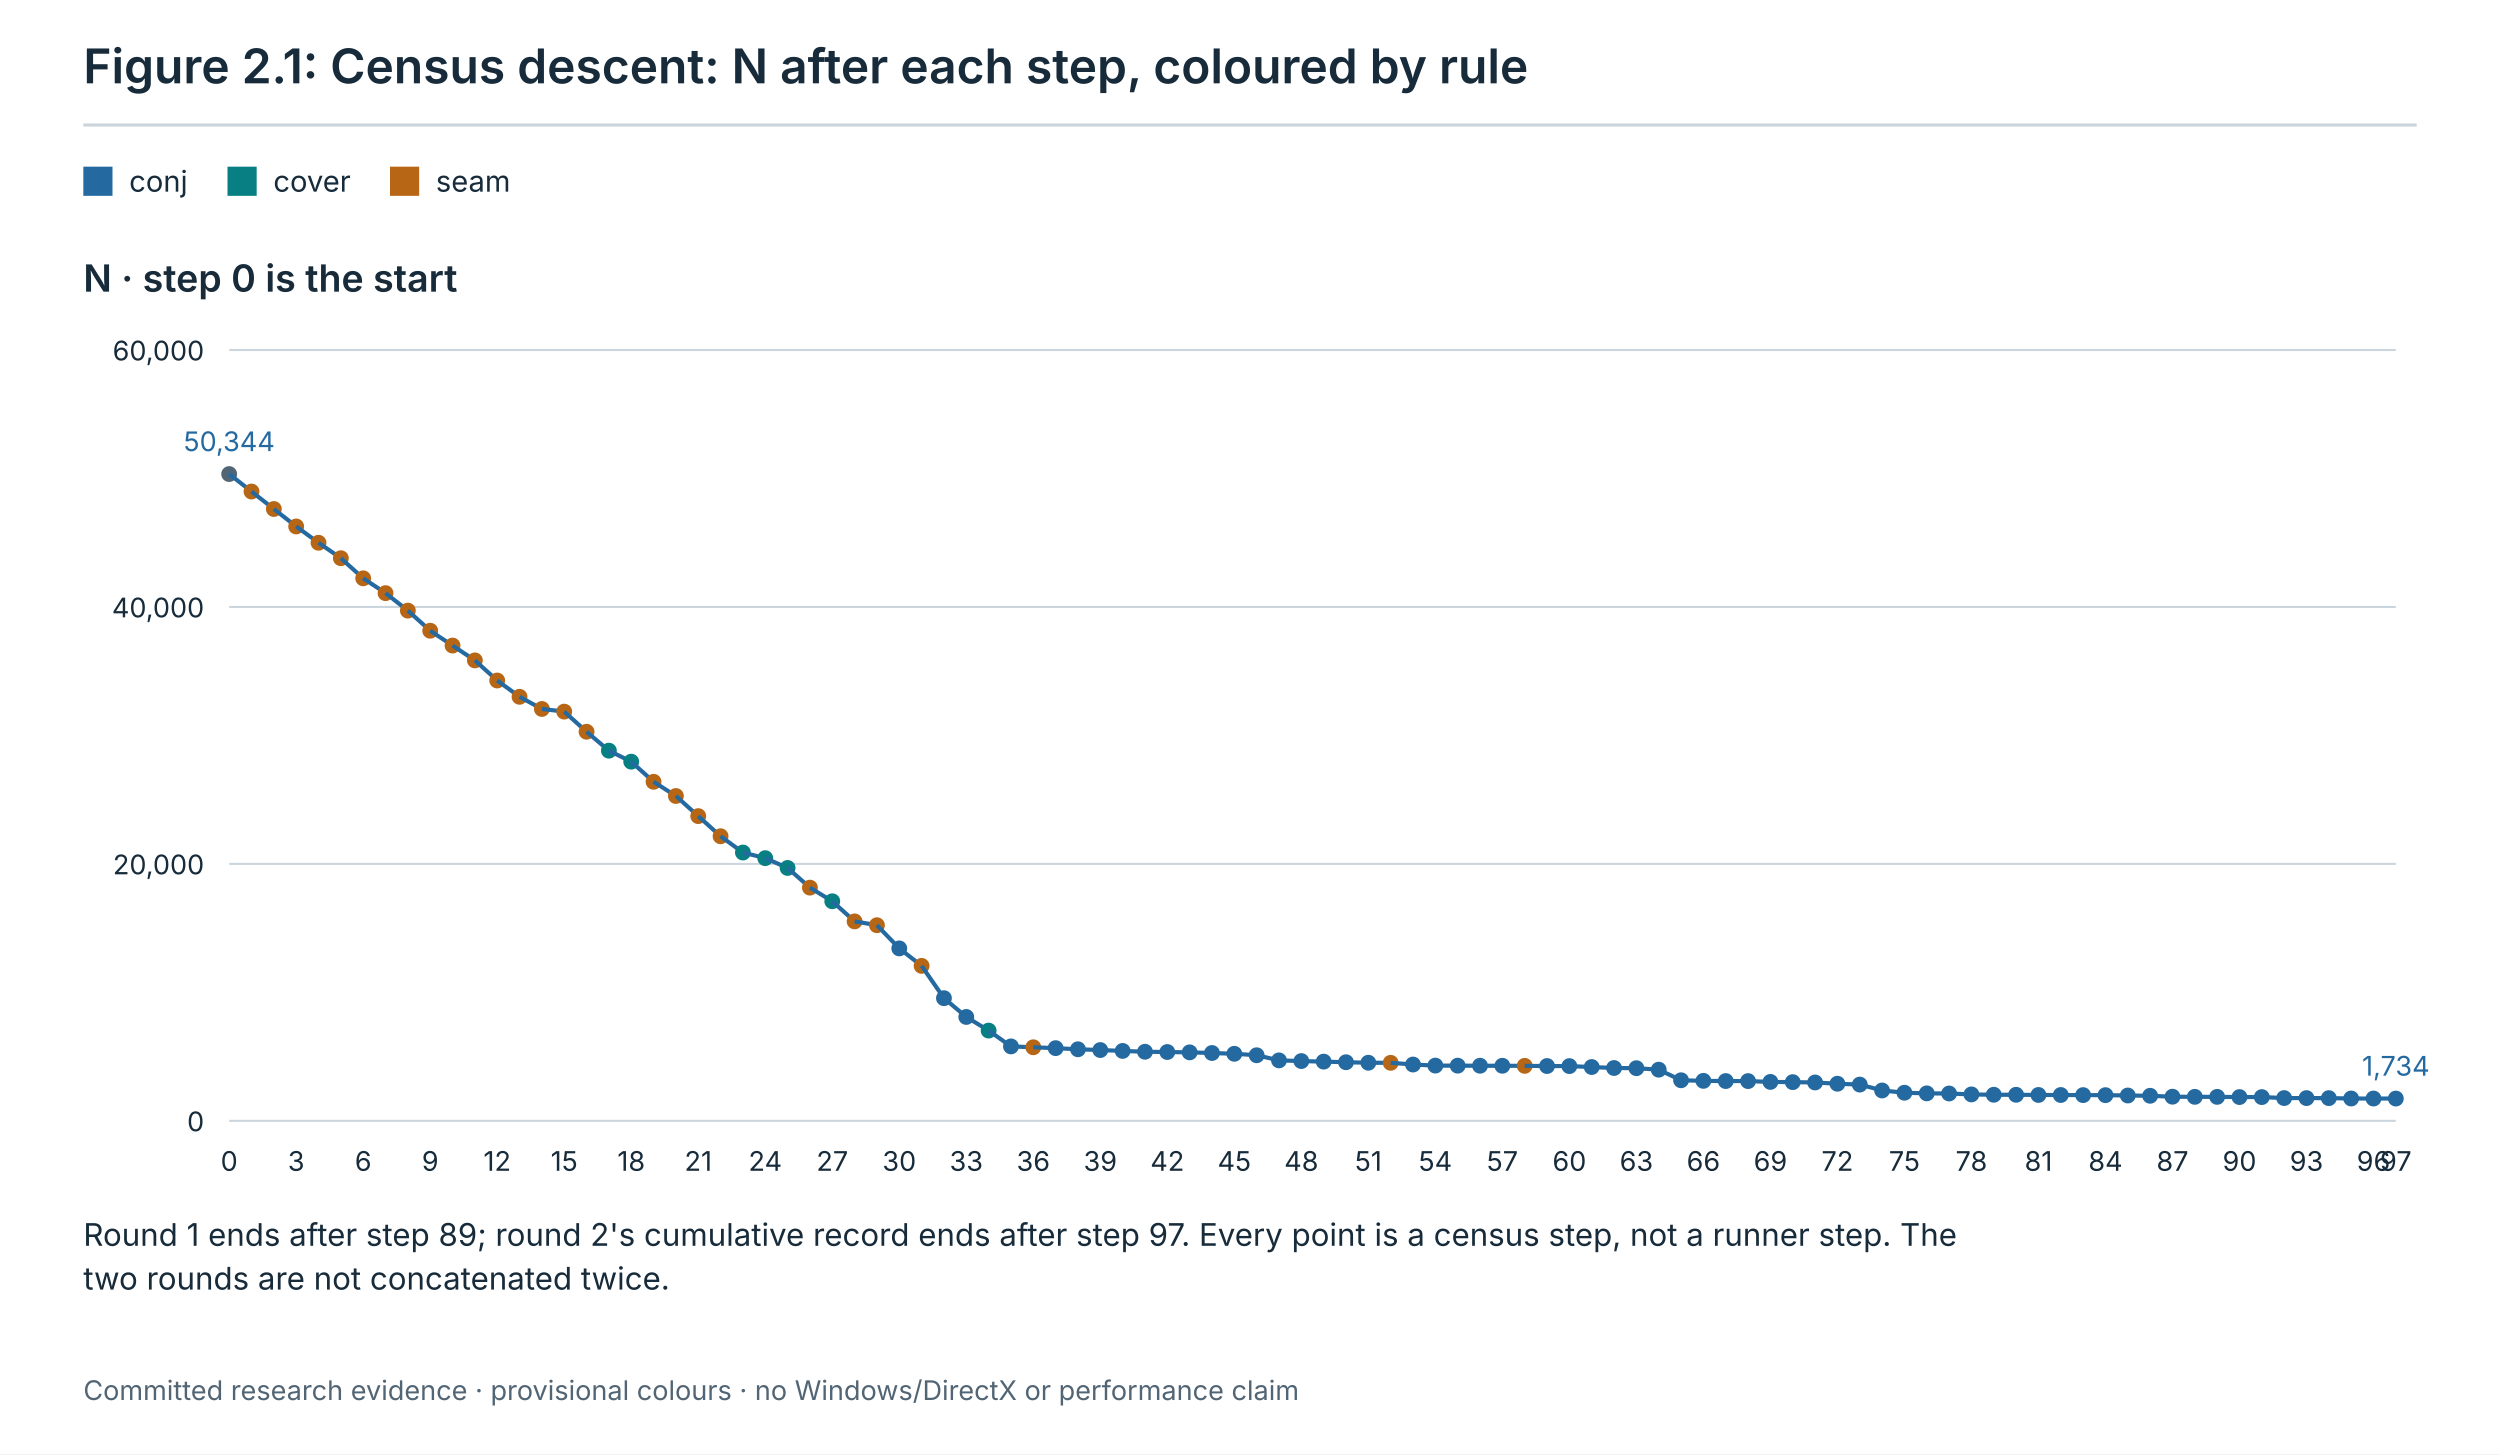
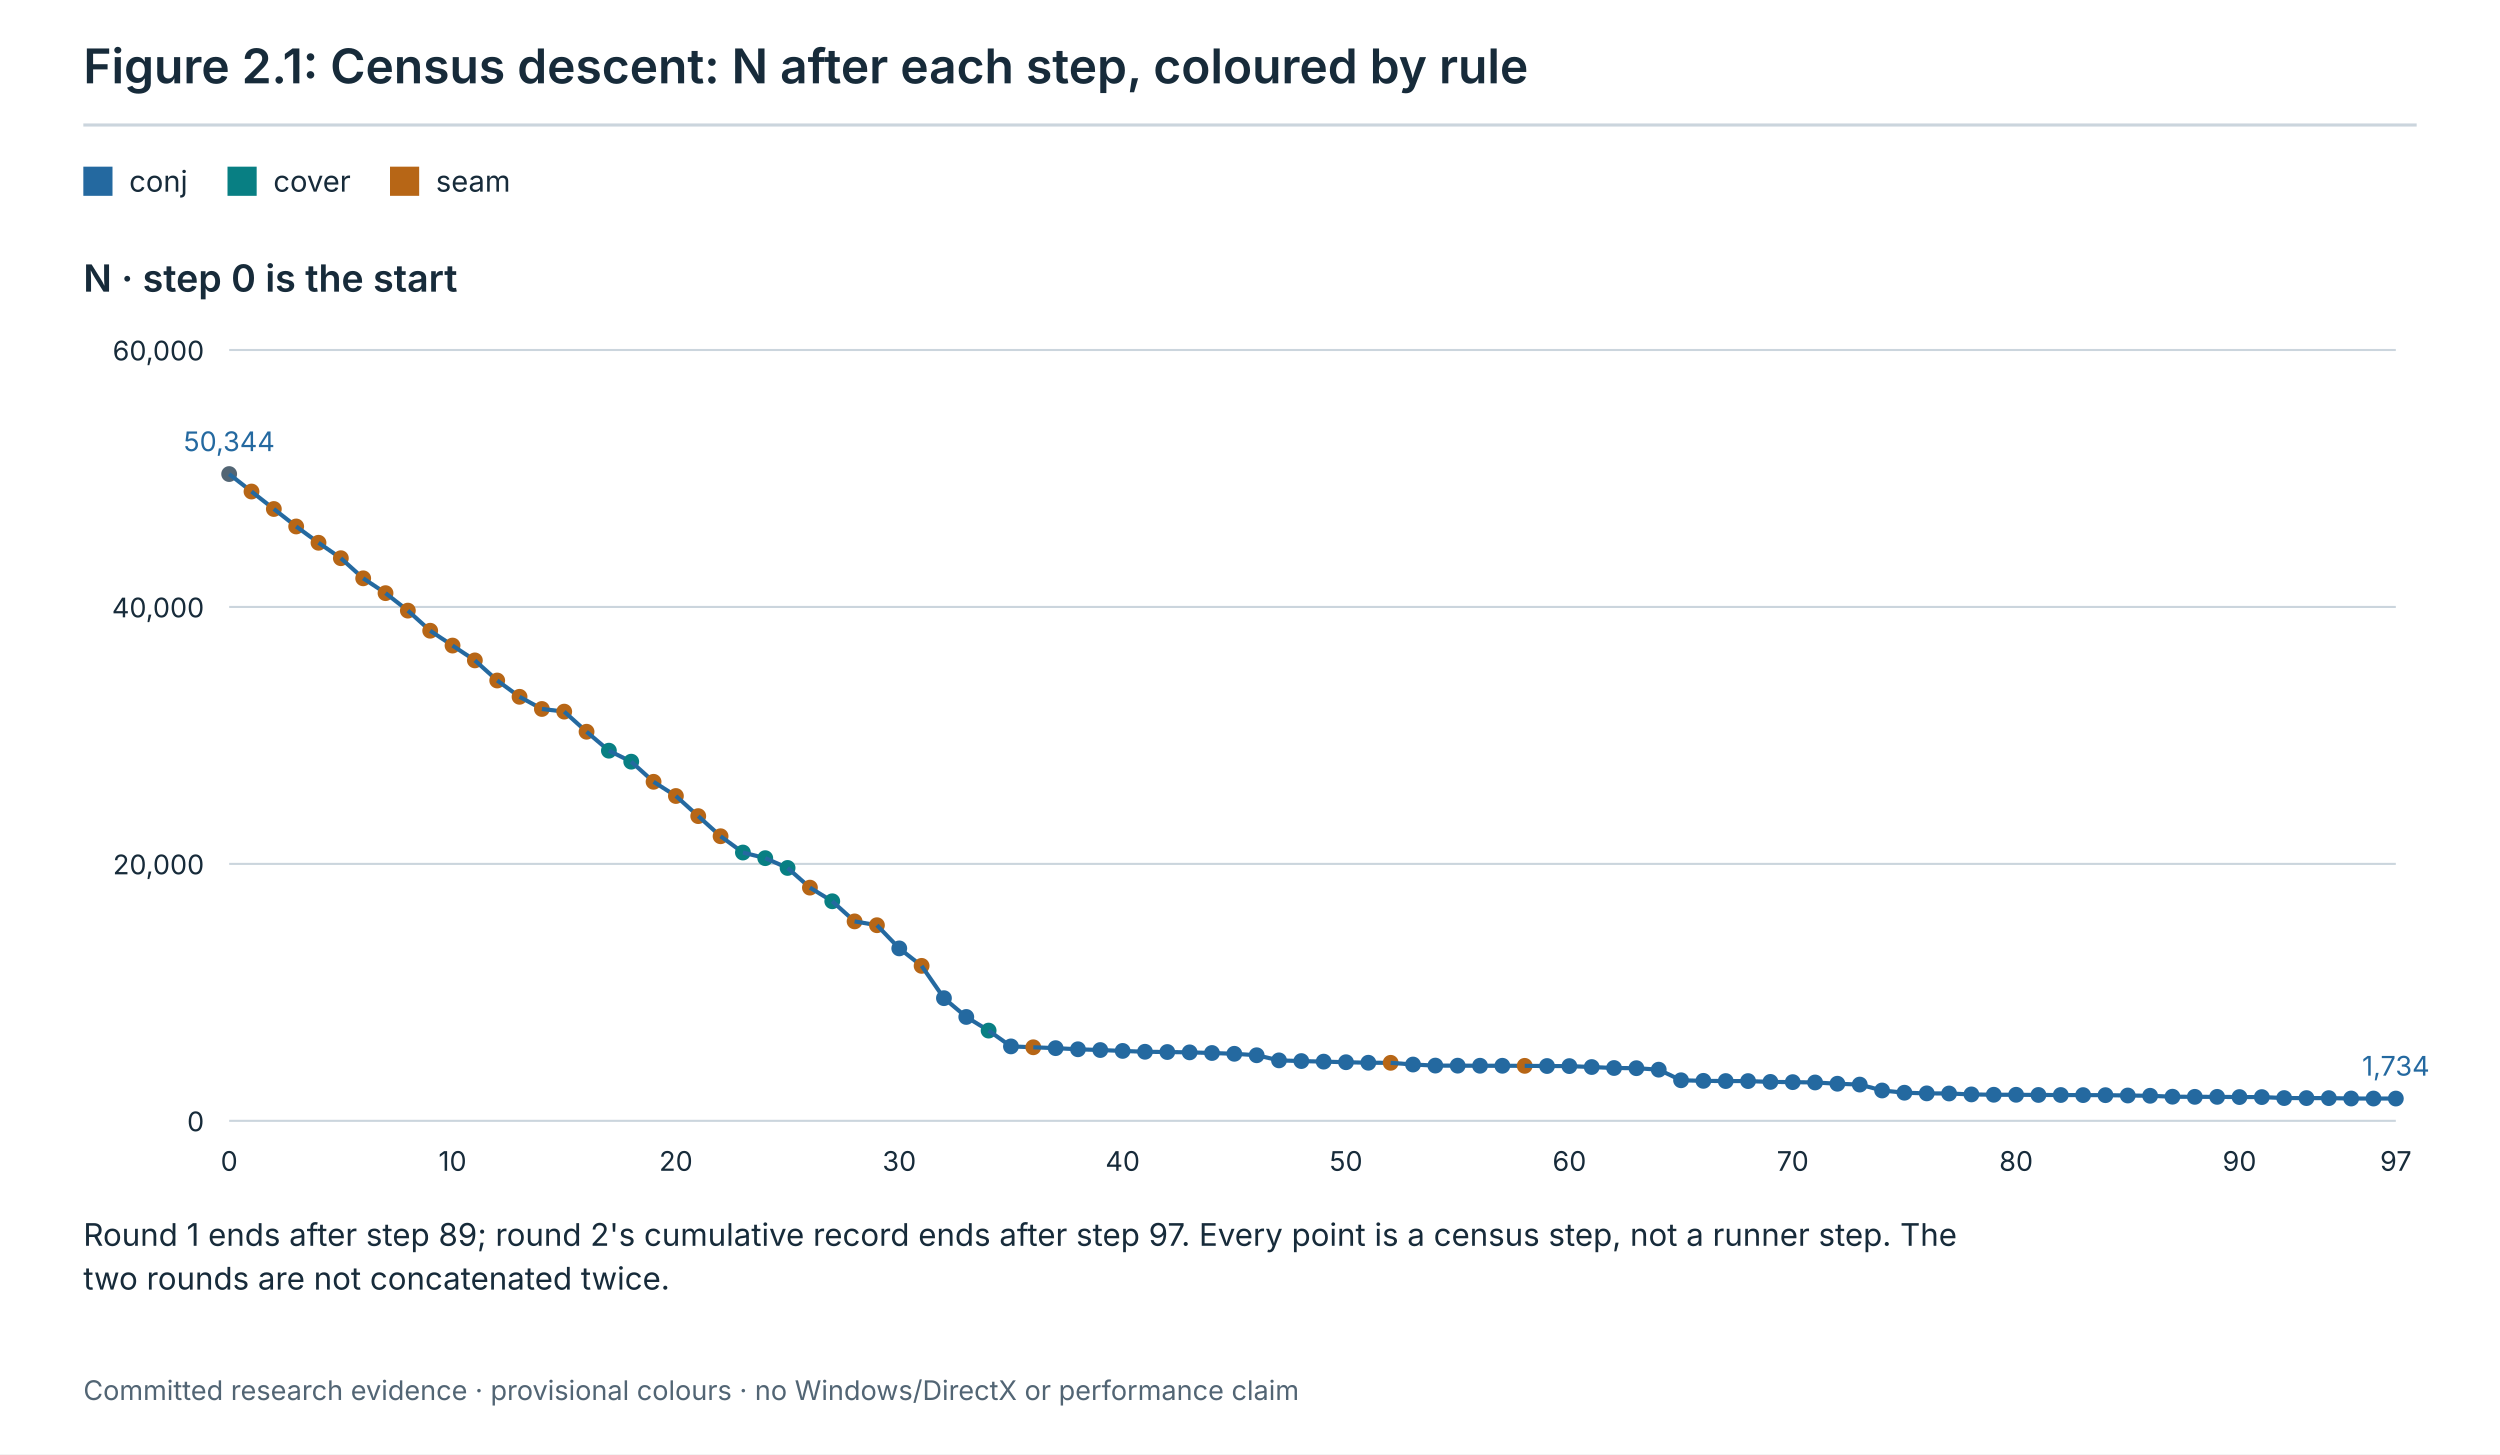
<svg xmlns="http://www.w3.org/2000/svg" version="1.1" width="1200" role="img" font-family="system-ui, -apple-system, Segoe UI, sans-serif" font-size="16" fill="#172b3a" aria-labelledby="figure-title figure-description" height="698" viewBox="0 0 1200 698">
  <defs>
    <marker id="arrow-muted" viewBox="0 0 10 10" refX="9" refY="5" markerWidth="7" markerHeight="7" orient="auto" markerUnits="strokeWidth">
      <path d="M 0 0 L 10 5 L 0 10 z" fill="#526574" />
    </marker>
    <marker id="arrow-purple" viewBox="0 0 10 10" refX="9" refY="5" markerWidth="7" markerHeight="7" orient="auto" markerUnits="strokeWidth">
      <path d="M 0 0 L 10 5 L 0 10 z" fill="#8054a2" />
    </marker>
    <marker id="arrow-teal" viewBox="0 0 10 10" refX="9" refY="5" markerWidth="7" markerHeight="7" orient="auto" markerUnits="strokeWidth">
      <path d="M 0 0 L 10 5 L 0 10 z" fill="#087f83" />
    </marker>
    <marker id="arrow-red" viewBox="0 0 10 10" refX="9" refY="5" markerWidth="7" markerHeight="7" orient="auto" markerUnits="strokeWidth">
      <path d="M 0 0 L 10 5 L 0 10 z" fill="#b43c4c" />
    </marker>
    <marker id="arrow-blue" viewBox="0 0 10 10" refX="9" refY="5" markerWidth="7" markerHeight="7" orient="auto" markerUnits="strokeWidth">
      <path d="M 0 0 L 10 5 L 0 10 z" fill="#2469a0" />
    </marker>
  </defs>
  <rect fill="#ffffff" height="698" width="1200" x="0" y="0" />
  <text font-size="23" font-weight="600" text-anchor="start" x="40" y="40">Figure 2.1: Census descent: N after each step, coloured by rule</text>
  <line stroke="#cbd5dd" stroke-width="1.5" x1="40" x2="1160" y1="60" y2="60" />
  <rect fill="#2469a0" height="14" width="14" x="40" y="80" />
  <text font-size="14" text-anchor="start" x="62" y="92">conj</text>
  <rect fill="#087f83" height="14" width="14" x="109.2" y="80" />
  <text font-size="14" text-anchor="start" x="131.2" y="92">cover</text>
  <rect fill="#b76616" height="14" width="14" x="187.2" y="80" />
  <text font-size="14" text-anchor="start" x="209.2" y="92">seam</text>
  <text font-size="18" font-weight="600" text-anchor="start" x="40" y="140">N · step 0 is the start</text>
  <line stroke="#cbd5dd" stroke-width="1" x1="110" x2="1150" y1="538" y2="538" />
  <text font-size="13" text-anchor="end" x="98" y="543">0</text>
  <line stroke="#cbd5dd" stroke-width="1" x1="110" x2="1150" y1="414.667" y2="414.667" />
  <text font-size="13" text-anchor="end" x="98" y="419.667">20,000</text>
  <line stroke="#cbd5dd" stroke-width="1" x1="110" x2="1150" y1="291.333" y2="291.333" />
  <text font-size="13" text-anchor="end" x="98" y="296.333">40,000</text>
  <line stroke="#cbd5dd" stroke-width="1" x1="110" x2="1150" y1="168" y2="168" />
  <text font-size="13" text-anchor="end" x="98" y="173">60,000</text>
  <circle cx="110" cy="227.545" fill="#526574" r="3.8" />
  <line stroke="#2469a0" stroke-width="2" x1="110" x2="120.722" y1="227.545" y2="235.932" />
  <circle cx="120.722" cy="235.932" fill="#b76616" r="3.8" />
  <line stroke="#2469a0" stroke-width="2" x1="120.722" x2="131.443" y1="235.932" y2="244.319" />
  <circle cx="131.443" cy="244.319" fill="#b76616" r="3.8" />
  <line stroke="#2469a0" stroke-width="2" x1="131.443" x2="142.165" y1="244.319" y2="252.705" />
  <circle cx="142.165" cy="252.705" fill="#b76616" r="3.8" />
  <line stroke="#2469a0" stroke-width="2" x1="142.165" x2="152.887" y1="252.705" y2="260.525" />
  <circle cx="152.887" cy="260.525" fill="#b76616" r="3.8" />
  <line stroke="#2469a0" stroke-width="2" x1="152.887" x2="163.608" y1="260.525" y2="267.937" />
  <circle cx="163.608" cy="267.937" fill="#b76616" r="3.8" />
  <line stroke="#2469a0" stroke-width="2" x1="163.608" x2="174.33" y1="267.937" y2="277.594" />
  <circle cx="174.33" cy="277.594" fill="#b76616" r="3.8" />
  <line stroke="#2469a0" stroke-width="2" x1="174.33" x2="185.052" y1="277.594" y2="284.71" />
  <circle cx="185.052" cy="284.71" fill="#b76616" r="3.8" />
  <line stroke="#2469a0" stroke-width="2" x1="185.052" x2="195.773" y1="284.71" y2="293.097" />
  <circle cx="195.773" cy="293.097" fill="#b76616" r="3.8" />
  <line stroke="#2469a0" stroke-width="2" x1="195.773" x2="206.495" y1="293.097" y2="302.754" />
  <circle cx="206.495" cy="302.754" fill="#b76616" r="3.8" />
  <line stroke="#2469a0" stroke-width="2" x1="206.495" x2="217.216" y1="302.754" y2="309.87" />
  <circle cx="217.216" cy="309.87" fill="#b76616" r="3.8" />
  <line stroke="#2469a0" stroke-width="2" x1="217.216" x2="227.938" y1="309.87" y2="316.987" />
  <circle cx="227.938" cy="316.987" fill="#b76616" r="3.8" />
  <line stroke="#2469a0" stroke-width="2" x1="227.938" x2="238.66" y1="316.987" y2="326.644" />
  <circle cx="238.66" cy="326.644" fill="#b76616" r="3.8" />
  <line stroke="#2469a0" stroke-width="2" x1="238.66" x2="249.381" y1="326.644" y2="334.463" />
  <circle cx="249.381" cy="334.463" fill="#b76616" r="3.8" />
  <line stroke="#2469a0" stroke-width="2" x1="249.381" x2="260.103" y1="334.463" y2="340.309" />
  <circle cx="260.103" cy="340.309" fill="#b76616" r="3.8" />
  <line stroke="#2469a0" stroke-width="2" x1="260.103" x2="270.825" y1="340.309" y2="341.579" />
  <circle cx="270.825" cy="341.579" fill="#b76616" r="3.8" />
  <line stroke="#2469a0" stroke-width="2" x1="270.825" x2="281.546" y1="341.579" y2="351.236" />
  <circle cx="281.546" cy="351.236" fill="#b76616" r="3.8" />
  <line stroke="#2469a0" stroke-width="2" x1="281.546" x2="292.268" y1="351.236" y2="360.326" />
  <circle cx="292.268" cy="360.326" fill="#087f83" r="3.8" />
  <line stroke="#2469a0" stroke-width="2" x1="292.268" x2="302.99" y1="360.326" y2="365.605" />
  <circle cx="302.99" cy="365.605" fill="#087f83" r="3.8" />
  <line stroke="#2469a0" stroke-width="2" x1="302.99" x2="313.711" y1="365.605" y2="375.262" />
  <circle cx="313.711" cy="375.262" fill="#b76616" r="3.8" />
  <line stroke="#2469a0" stroke-width="2" x1="313.711" x2="324.433" y1="375.262" y2="382.082" />
  <circle cx="324.433" cy="382.082" fill="#b76616" r="3.8" />
  <line stroke="#2469a0" stroke-width="2" x1="324.433" x2="335.155" y1="382.082" y2="391.739" />
  <circle cx="335.155" cy="391.739" fill="#b76616" r="3.8" />
  <line stroke="#2469a0" stroke-width="2" x1="335.155" x2="345.876" y1="391.739" y2="401.396" />
  <circle cx="345.876" cy="401.396" fill="#b76616" r="3.8" />
  <line stroke="#2469a0" stroke-width="2" x1="345.876" x2="356.598" y1="401.396" y2="409.215" />
  <circle cx="356.598" cy="409.215" fill="#087f83" r="3.8" />
  <line stroke="#2469a0" stroke-width="2" x1="356.598" x2="367.32" y1="409.215" y2="411.916" />
  <circle cx="367.32" cy="411.916" fill="#087f83" r="3.8" />
  <line stroke="#2469a0" stroke-width="2" x1="367.32" x2="378.041" y1="411.916" y2="416.615" />
  <circle cx="378.041" cy="416.615" fill="#087f83" r="3.8" />
  <line stroke="#2469a0" stroke-width="2" x1="378.041" x2="388.763" y1="416.615" y2="426.063" />
  <circle cx="388.763" cy="426.063" fill="#b76616" r="3.8" />
  <line stroke="#2469a0" stroke-width="2" x1="388.763" x2="399.485" y1="426.063" y2="432.612" />
  <circle cx="399.485" cy="432.612" fill="#087f83" r="3.8" />
  <line stroke="#2469a0" stroke-width="2" x1="399.485" x2="410.206" y1="432.612" y2="442.269" />
  <circle cx="410.206" cy="442.269" fill="#b76616" r="3.8" />
  <line stroke="#2469a0" stroke-width="2" x1="410.206" x2="420.928" y1="442.269" y2="444.106" />
  <circle cx="420.928" cy="444.106" fill="#b76616" r="3.8" />
  <line stroke="#2469a0" stroke-width="2" x1="420.928" x2="431.649" y1="444.106" y2="455.231" />
  <circle cx="431.649" cy="455.231" fill="#2469a0" r="3.8" />
  <line stroke="#2469a0" stroke-width="2" x1="431.649" x2="442.371" y1="455.231" y2="463.618" />
  <circle cx="442.371" cy="463.618" fill="#b76616" r="3.8" />
  <line stroke="#2469a0" stroke-width="2" x1="442.371" x2="453.093" y1="463.618" y2="479.121" />
  <circle cx="453.093" cy="479.121" fill="#2469a0" r="3.8" />
  <line stroke="#2469a0" stroke-width="2" x1="453.093" x2="463.814" y1="479.121" y2="488.136" />
  <circle cx="463.814" cy="488.136" fill="#2469a0" r="3.8" />
  <line stroke="#2469a0" stroke-width="2" x1="463.814" x2="474.536" y1="488.136" y2="494.685" />
  <circle cx="474.536" cy="494.685" fill="#087f83" r="3.8" />
  <line stroke="#2469a0" stroke-width="2" x1="474.536" x2="485.258" y1="494.685" y2="502.27" />
  <circle cx="485.258" cy="502.27" fill="#2469a0" r="3.8" />
  <line stroke="#2469a0" stroke-width="2" x1="485.258" x2="495.979" y1="502.27" y2="502.69" />
  <circle cx="495.979" cy="502.69" fill="#b76616" r="3.8" />
  <line stroke="#2469a0" stroke-width="2" x1="495.979" x2="506.701" y1="502.69" y2="503.109" />
  <circle cx="506.701" cy="503.109" fill="#2469a0" r="3.8" />
  <line stroke="#2469a0" stroke-width="2" x1="506.701" x2="517.423" y1="503.109" y2="503.652" />
  <circle cx="517.423" cy="503.652" fill="#2469a0" r="3.8" />
  <line stroke="#2469a0" stroke-width="2" x1="517.423" x2="528.144" y1="503.652" y2="504.022" />
  <circle cx="528.144" cy="504.022" fill="#2469a0" r="3.8" />
  <line stroke="#2469a0" stroke-width="2" x1="528.144" x2="538.866" y1="504.022" y2="504.441" />
  <circle cx="538.866" cy="504.441" fill="#2469a0" r="3.8" />
  <line stroke="#2469a0" stroke-width="2" x1="538.866" x2="549.588" y1="504.441" y2="504.848" />
  <circle cx="549.588" cy="504.848" fill="#2469a0" r="3.8" />
  <line stroke="#2469a0" stroke-width="2" x1="549.588" x2="560.309" y1="504.848" y2="504.971" />
  <circle cx="560.309" cy="504.971" fill="#2469a0" r="3.8" />
  <line stroke="#2469a0" stroke-width="2" x1="560.309" x2="571.031" y1="504.971" y2="505.132" />
  <circle cx="571.031" cy="505.132" fill="#2469a0" r="3.8" />
  <line stroke="#2469a0" stroke-width="2" x1="571.031" x2="581.753" y1="505.132" y2="505.44" />
  <circle cx="581.753" cy="505.44" fill="#2469a0" r="3.8" />
  <line stroke="#2469a0" stroke-width="2" x1="581.753" x2="592.474" y1="505.44" y2="505.822" />
  <circle cx="592.474" cy="505.822" fill="#2469a0" r="3.8" />
  <line stroke="#2469a0" stroke-width="2" x1="592.474" x2="603.196" y1="505.822" y2="506.525" />
  <circle cx="603.196" cy="506.525" fill="#2469a0" r="3.8" />
  <line stroke="#2469a0" stroke-width="2" x1="603.196" x2="613.918" y1="506.525" y2="508.98" />
  <circle cx="613.918" cy="508.98" fill="#2469a0" r="3.8" />
  <line stroke="#2469a0" stroke-width="2" x1="613.918" x2="624.639" y1="508.98" y2="509.313" />
  <circle cx="624.639" cy="509.313" fill="#2469a0" r="3.8" />
  <line stroke="#2469a0" stroke-width="2" x1="624.639" x2="635.361" y1="509.313" y2="509.584" />
  <circle cx="635.361" cy="509.584" fill="#2469a0" r="3.8" />
  <line stroke="#2469a0" stroke-width="2" x1="635.361" x2="646.082" y1="509.584" y2="509.868" />
  <circle cx="646.082" cy="509.868" fill="#2469a0" r="3.8" />
  <line stroke="#2469a0" stroke-width="2" x1="646.082" x2="656.804" y1="509.868" y2="510.114" />
  <circle cx="656.804" cy="510.114" fill="#2469a0" r="3.8" />
  <line stroke="#2469a0" stroke-width="2" x1="656.804" x2="667.526" y1="510.114" y2="510.151" />
  <circle cx="667.526" cy="510.151" fill="#b76616" r="3.8" />
  <line stroke="#2469a0" stroke-width="2" x1="667.526" x2="678.247" y1="510.151" y2="510.978" />
  <circle cx="678.247" cy="510.978" fill="#2469a0" r="3.8" />
  <line stroke="#2469a0" stroke-width="2" x1="678.247" x2="688.969" y1="510.978" y2="511.483" />
  <circle cx="688.969" cy="511.483" fill="#2469a0" r="3.8" />
  <line stroke="#2469a0" stroke-width="2" x1="688.969" x2="699.691" y1="511.483" y2="511.52" />
  <circle cx="699.691" cy="511.52" fill="#2469a0" r="3.8" />
  <line stroke="#2469a0" stroke-width="2" x1="699.691" x2="710.412" y1="511.52" y2="511.557" />
  <circle cx="710.412" cy="511.557" fill="#2469a0" r="3.8" />
  <line stroke="#2469a0" stroke-width="2" x1="710.412" x2="721.134" y1="511.557" y2="511.57" />
  <circle cx="721.134" cy="511.57" fill="#2469a0" r="3.8" />
  <line stroke="#2469a0" stroke-width="2" x1="721.134" x2="731.856" y1="511.57" y2="511.607" />
  <circle cx="731.856" cy="511.607" fill="#b76616" r="3.8" />
  <line stroke="#2469a0" stroke-width="2" x1="731.856" x2="742.577" y1="511.607" y2="511.693" />
  <circle cx="742.577" cy="511.693" fill="#2469a0" r="3.8" />
  <line stroke="#2469a0" stroke-width="2" x1="742.577" x2="753.299" y1="511.693" y2="511.73" />
  <circle cx="753.299" cy="511.73" fill="#2469a0" r="3.8" />
  <line stroke="#2469a0" stroke-width="2" x1="753.299" x2="764.021" y1="511.73" y2="512.174" />
  <circle cx="764.021" cy="512.174" fill="#2469a0" r="3.8" />
  <line stroke="#2469a0" stroke-width="2" x1="764.021" x2="774.742" y1="512.174" y2="512.643" />
  <circle cx="774.742" cy="512.643" fill="#2469a0" r="3.8" />
  <line stroke="#2469a0" stroke-width="2" x1="774.742" x2="785.464" y1="512.643" y2="512.729" />
  <circle cx="785.464" cy="512.729" fill="#2469a0" r="3.8" />
  <line stroke="#2469a0" stroke-width="2" x1="785.464" x2="796.186" y1="512.729" y2="513.444" />
  <circle cx="796.186" cy="513.444" fill="#2469a0" r="3.8" />
  <line stroke="#2469a0" stroke-width="2" x1="796.186" x2="806.907" y1="513.444" y2="518.526" />
  <circle cx="806.907" cy="518.526" fill="#2469a0" r="3.8" />
  <line stroke="#2469a0" stroke-width="2" x1="806.907" x2="817.629" y1="518.526" y2="518.809" />
  <circle cx="817.629" cy="518.809" fill="#2469a0" r="3.8" />
  <line stroke="#2469a0" stroke-width="2" x1="817.629" x2="828.351" y1="518.809" y2="518.908" />
  <circle cx="828.351" cy="518.908" fill="#2469a0" r="3.8" />
  <line stroke="#2469a0" stroke-width="2" x1="828.351" x2="839.072" y1="518.908" y2="518.92" />
  <circle cx="839.072" cy="518.92" fill="#2469a0" r="3.8" />
  <line stroke="#2469a0" stroke-width="2" x1="839.072" x2="849.794" y1="518.92" y2="519.315" />
  <circle cx="849.794" cy="519.315" fill="#2469a0" r="3.8" />
  <line stroke="#2469a0" stroke-width="2" x1="849.794" x2="860.515" y1="519.315" y2="519.426" />
  <circle cx="860.515" cy="519.426" fill="#2469a0" r="3.8" />
  <line stroke="#2469a0" stroke-width="2" x1="860.515" x2="871.237" y1="519.426" y2="519.586" />
  <circle cx="871.237" cy="519.586" fill="#2469a0" r="3.8" />
  <line stroke="#2469a0" stroke-width="2" x1="871.237" x2="881.959" y1="519.586" y2="520.191" />
  <circle cx="881.959" cy="520.191" fill="#2469a0" r="3.8" />
  <line stroke="#2469a0" stroke-width="2" x1="881.959" x2="892.68" y1="520.191" y2="520.598" />
  <circle cx="892.68" cy="520.598" fill="#2469a0" r="3.8" />
  <line stroke="#2469a0" stroke-width="2" x1="892.68" x2="903.402" y1="520.598" y2="523.434" />
  <circle cx="903.402" cy="523.434" fill="#2469a0" r="3.8" />
  <line stroke="#2469a0" stroke-width="2" x1="903.402" x2="914.124" y1="523.434" y2="524.507" />
  <circle cx="914.124" cy="524.507" fill="#2469a0" r="3.8" />
  <line stroke="#2469a0" stroke-width="2" x1="914.124" x2="924.845" y1="524.507" y2="524.816" />
  <circle cx="924.845" cy="524.816" fill="#2469a0" r="3.8" />
  <line stroke="#2469a0" stroke-width="2" x1="924.845" x2="935.567" y1="524.816" y2="524.877" />
  <circle cx="935.567" cy="524.877" fill="#2469a0" r="3.8" />
  <line stroke="#2469a0" stroke-width="2" x1="935.567" x2="946.289" y1="524.877" y2="525.321" />
  <circle cx="946.289" cy="525.321" fill="#2469a0" r="3.8" />
  <line stroke="#2469a0" stroke-width="2" x1="946.289" x2="957.01" y1="525.321" y2="525.482" />
  <circle cx="957.01" cy="525.482" fill="#2469a0" r="3.8" />
  <line stroke="#2469a0" stroke-width="2" x1="957.01" x2="967.732" y1="525.482" y2="525.494" />
  <circle cx="967.732" cy="525.494" fill="#2469a0" r="3.8" />
  <line stroke="#2469a0" stroke-width="2" x1="967.732" x2="978.454" y1="525.494" y2="525.58" />
  <circle cx="978.454" cy="525.58" fill="#2469a0" r="3.8" />
  <line stroke="#2469a0" stroke-width="2" x1="978.454" x2="989.175" y1="525.58" y2="525.605" />
  <circle cx="989.175" cy="525.605" fill="#2469a0" r="3.8" />
  <line stroke="#2469a0" stroke-width="2" x1="989.175" x2="999.897" y1="525.605" y2="525.654" />
  <circle cx="999.897" cy="525.654" fill="#2469a0" r="3.8" />
  <line stroke="#2469a0" stroke-width="2" x1="999.897" x2="1010.619" y1="525.654" y2="525.679" />
  <circle cx="1010.619" cy="525.679" fill="#2469a0" r="3.8" />
  <line stroke="#2469a0" stroke-width="2" x1="1010.619" x2="1021.34" y1="525.679" y2="525.839" />
  <circle cx="1021.34" cy="525.839" fill="#2469a0" r="3.8" />
  <line stroke="#2469a0" stroke-width="2" x1="1021.34" x2="1032.062" y1="525.839" y2="525.975" />
  <circle cx="1032.062" cy="525.975" fill="#2469a0" r="3.8" />
  <line stroke="#2469a0" stroke-width="2" x1="1032.062" x2="1042.784" y1="525.975" y2="526.419" />
  <circle cx="1042.784" cy="526.419" fill="#2469a0" r="3.8" />
  <line stroke="#2469a0" stroke-width="2" x1="1042.784" x2="1053.505" y1="526.419" y2="526.481" />
  <circle cx="1053.505" cy="526.481" fill="#2469a0" r="3.8" />
  <line stroke="#2469a0" stroke-width="2" x1="1053.505" x2="1064.227" y1="526.481" y2="526.493" />
  <circle cx="1064.227" cy="526.493" fill="#2469a0" r="3.8" />
  <line stroke="#2469a0" stroke-width="2" x1="1064.227" x2="1074.948" y1="526.493" y2="526.592" />
  <circle cx="1074.948" cy="526.592" fill="#2469a0" r="3.8" />
  <line stroke="#2469a0" stroke-width="2" x1="1074.948" x2="1085.67" y1="526.592" y2="526.604" />
  <circle cx="1085.67" cy="526.604" fill="#2469a0" r="3.8" />
  <line stroke="#2469a0" stroke-width="2" x1="1085.67" x2="1096.392" y1="526.604" y2="527.073" />
  <circle cx="1096.392" cy="527.073" fill="#2469a0" r="3.8" />
  <line stroke="#2469a0" stroke-width="2" x1="1096.392" x2="1107.113" y1="527.073" y2="527.085" />
  <circle cx="1107.113" cy="527.085" fill="#2469a0" r="3.8" />
  <line stroke="#2469a0" stroke-width="2" x1="1107.113" x2="1117.835" y1="527.085" y2="527.097" />
  <circle cx="1117.835" cy="527.097" fill="#2469a0" r="3.8" />
  <line stroke="#2469a0" stroke-width="2" x1="1117.835" x2="1128.557" y1="527.097" y2="527.282" />
  <circle cx="1128.557" cy="527.282" fill="#2469a0" r="3.8" />
  <line stroke="#2469a0" stroke-width="2" x1="1128.557" x2="1139.278" y1="527.282" y2="527.295" />
  <circle cx="1139.278" cy="527.295" fill="#2469a0" r="3.8" />
  <line stroke="#2469a0" stroke-width="2" x1="1139.278" x2="1150" y1="527.295" y2="527.307" />
  <circle cx="1150" cy="527.307" fill="#2469a0" r="3.8" />
  <text fill="#2469a0" font-size="13" text-anchor="middle" x="110" y="216.545">50,344</text>
  <text fill="#2469a0" font-size="13" text-anchor="middle" x="1150" y="516.307">1,734</text>
  <text font-size="13" text-anchor="middle" x="110" y="562">0</text>
-   <text font-size="13" text-anchor="middle" x="142.165" y="562">3</text>
-   <text font-size="13" text-anchor="middle" x="174.33" y="562">6</text>
-   <text font-size="13" text-anchor="middle" x="206.495" y="562">9</text>
-   <text font-size="13" text-anchor="middle" x="238.66" y="562">12</text>
-   <text font-size="13" text-anchor="middle" x="270.825" y="562">15</text>
-   <text font-size="13" text-anchor="middle" x="302.99" y="562">18</text>
-   <text font-size="13" text-anchor="middle" x="335.155" y="562">21</text>
-   <text font-size="13" text-anchor="middle" x="367.32" y="562">24</text>
-   <text font-size="13" text-anchor="middle" x="399.485" y="562">27</text>
+   <text font-size="13" text-anchor="middle" x="217.216" y="562">10</text>
+   <text font-size="13" text-anchor="middle" x="324.433" y="562">20</text>
  <text font-size="13" text-anchor="middle" x="431.649" y="562">30</text>
-   <text font-size="13" text-anchor="middle" x="463.814" y="562">33</text>
-   <text font-size="13" text-anchor="middle" x="495.979" y="562">36</text>
-   <text font-size="13" text-anchor="middle" x="528.144" y="562">39</text>
-   <text font-size="13" text-anchor="middle" x="560.309" y="562">42</text>
-   <text font-size="13" text-anchor="middle" x="592.474" y="562">45</text>
-   <text font-size="13" text-anchor="middle" x="624.639" y="562">48</text>
-   <text font-size="13" text-anchor="middle" x="656.804" y="562">51</text>
-   <text font-size="13" text-anchor="middle" x="688.969" y="562">54</text>
-   <text font-size="13" text-anchor="middle" x="721.134" y="562">57</text>
+   <text font-size="13" text-anchor="middle" x="538.866" y="562">40</text>
+   <text font-size="13" text-anchor="middle" x="646.082" y="562">50</text>
  <text font-size="13" text-anchor="middle" x="753.299" y="562">60</text>
-   <text font-size="13" text-anchor="middle" x="785.464" y="562">63</text>
-   <text font-size="13" text-anchor="middle" x="817.629" y="562">66</text>
-   <text font-size="13" text-anchor="middle" x="849.794" y="562">69</text>
-   <text font-size="13" text-anchor="middle" x="881.959" y="562">72</text>
-   <text font-size="13" text-anchor="middle" x="914.124" y="562">75</text>
-   <text font-size="13" text-anchor="middle" x="946.289" y="562">78</text>
-   <text font-size="13" text-anchor="middle" x="978.454" y="562">81</text>
-   <text font-size="13" text-anchor="middle" x="1010.619" y="562">84</text>
-   <text font-size="13" text-anchor="middle" x="1042.784" y="562">87</text>
+   <text font-size="13" text-anchor="middle" x="860.515" y="562">70</text>
+   <text font-size="13" text-anchor="middle" x="967.732" y="562">80</text>
  <text font-size="13" text-anchor="middle" x="1074.948" y="562">90</text>
-   <text font-size="13" text-anchor="middle" x="1107.113" y="562">93</text>
-   <text font-size="13" text-anchor="middle" x="1139.278" y="562">96</text>
  <text font-size="13" text-anchor="middle" x="1150" y="562">97</text>
  <text font-size="15" text-anchor="start" x="40" y="598">Round 1 ends after step 89; round 2's cumulative record ends after step 97. Every point is a census step, not a runner step. The</text>
  <text font-size="15" text-anchor="start" x="40" y="619">two rounds are not concatenated twice.</text>
  <text fill="#526574" font-size="13" text-anchor="start" x="40" y="672">Committed research evidence · provisional colours · no Windows/DirectX or performance claim</text>
</svg>
